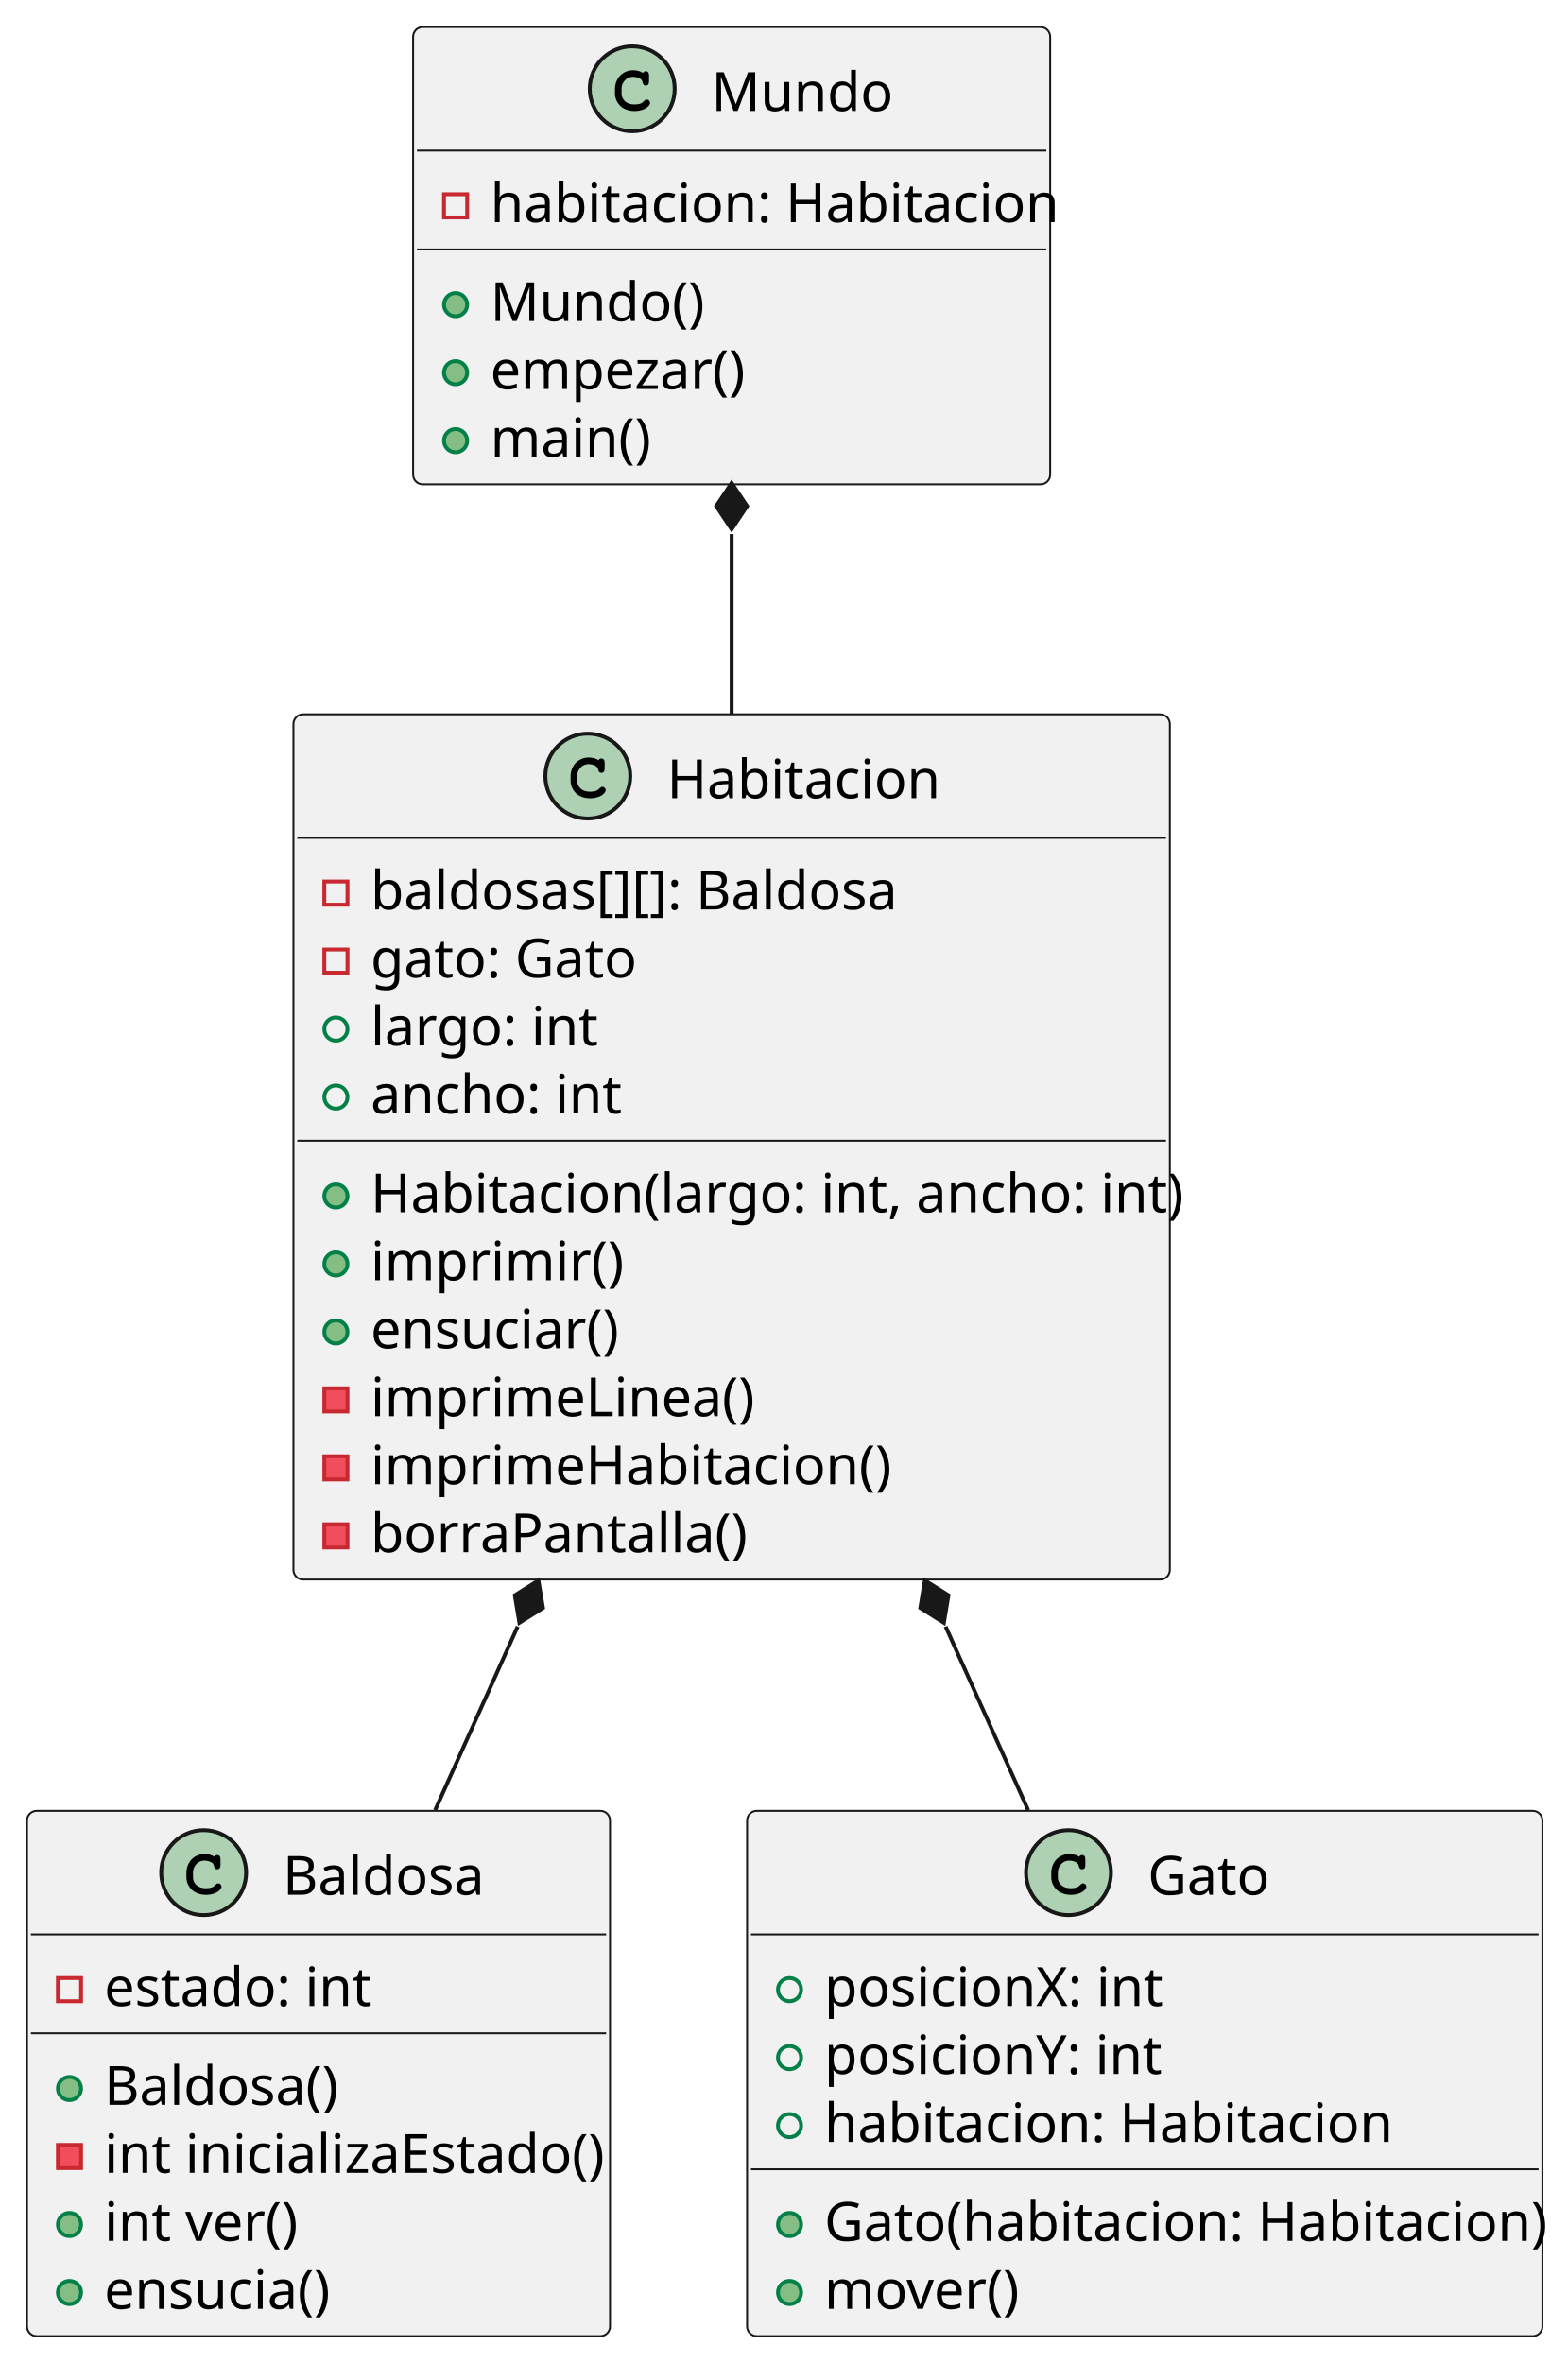
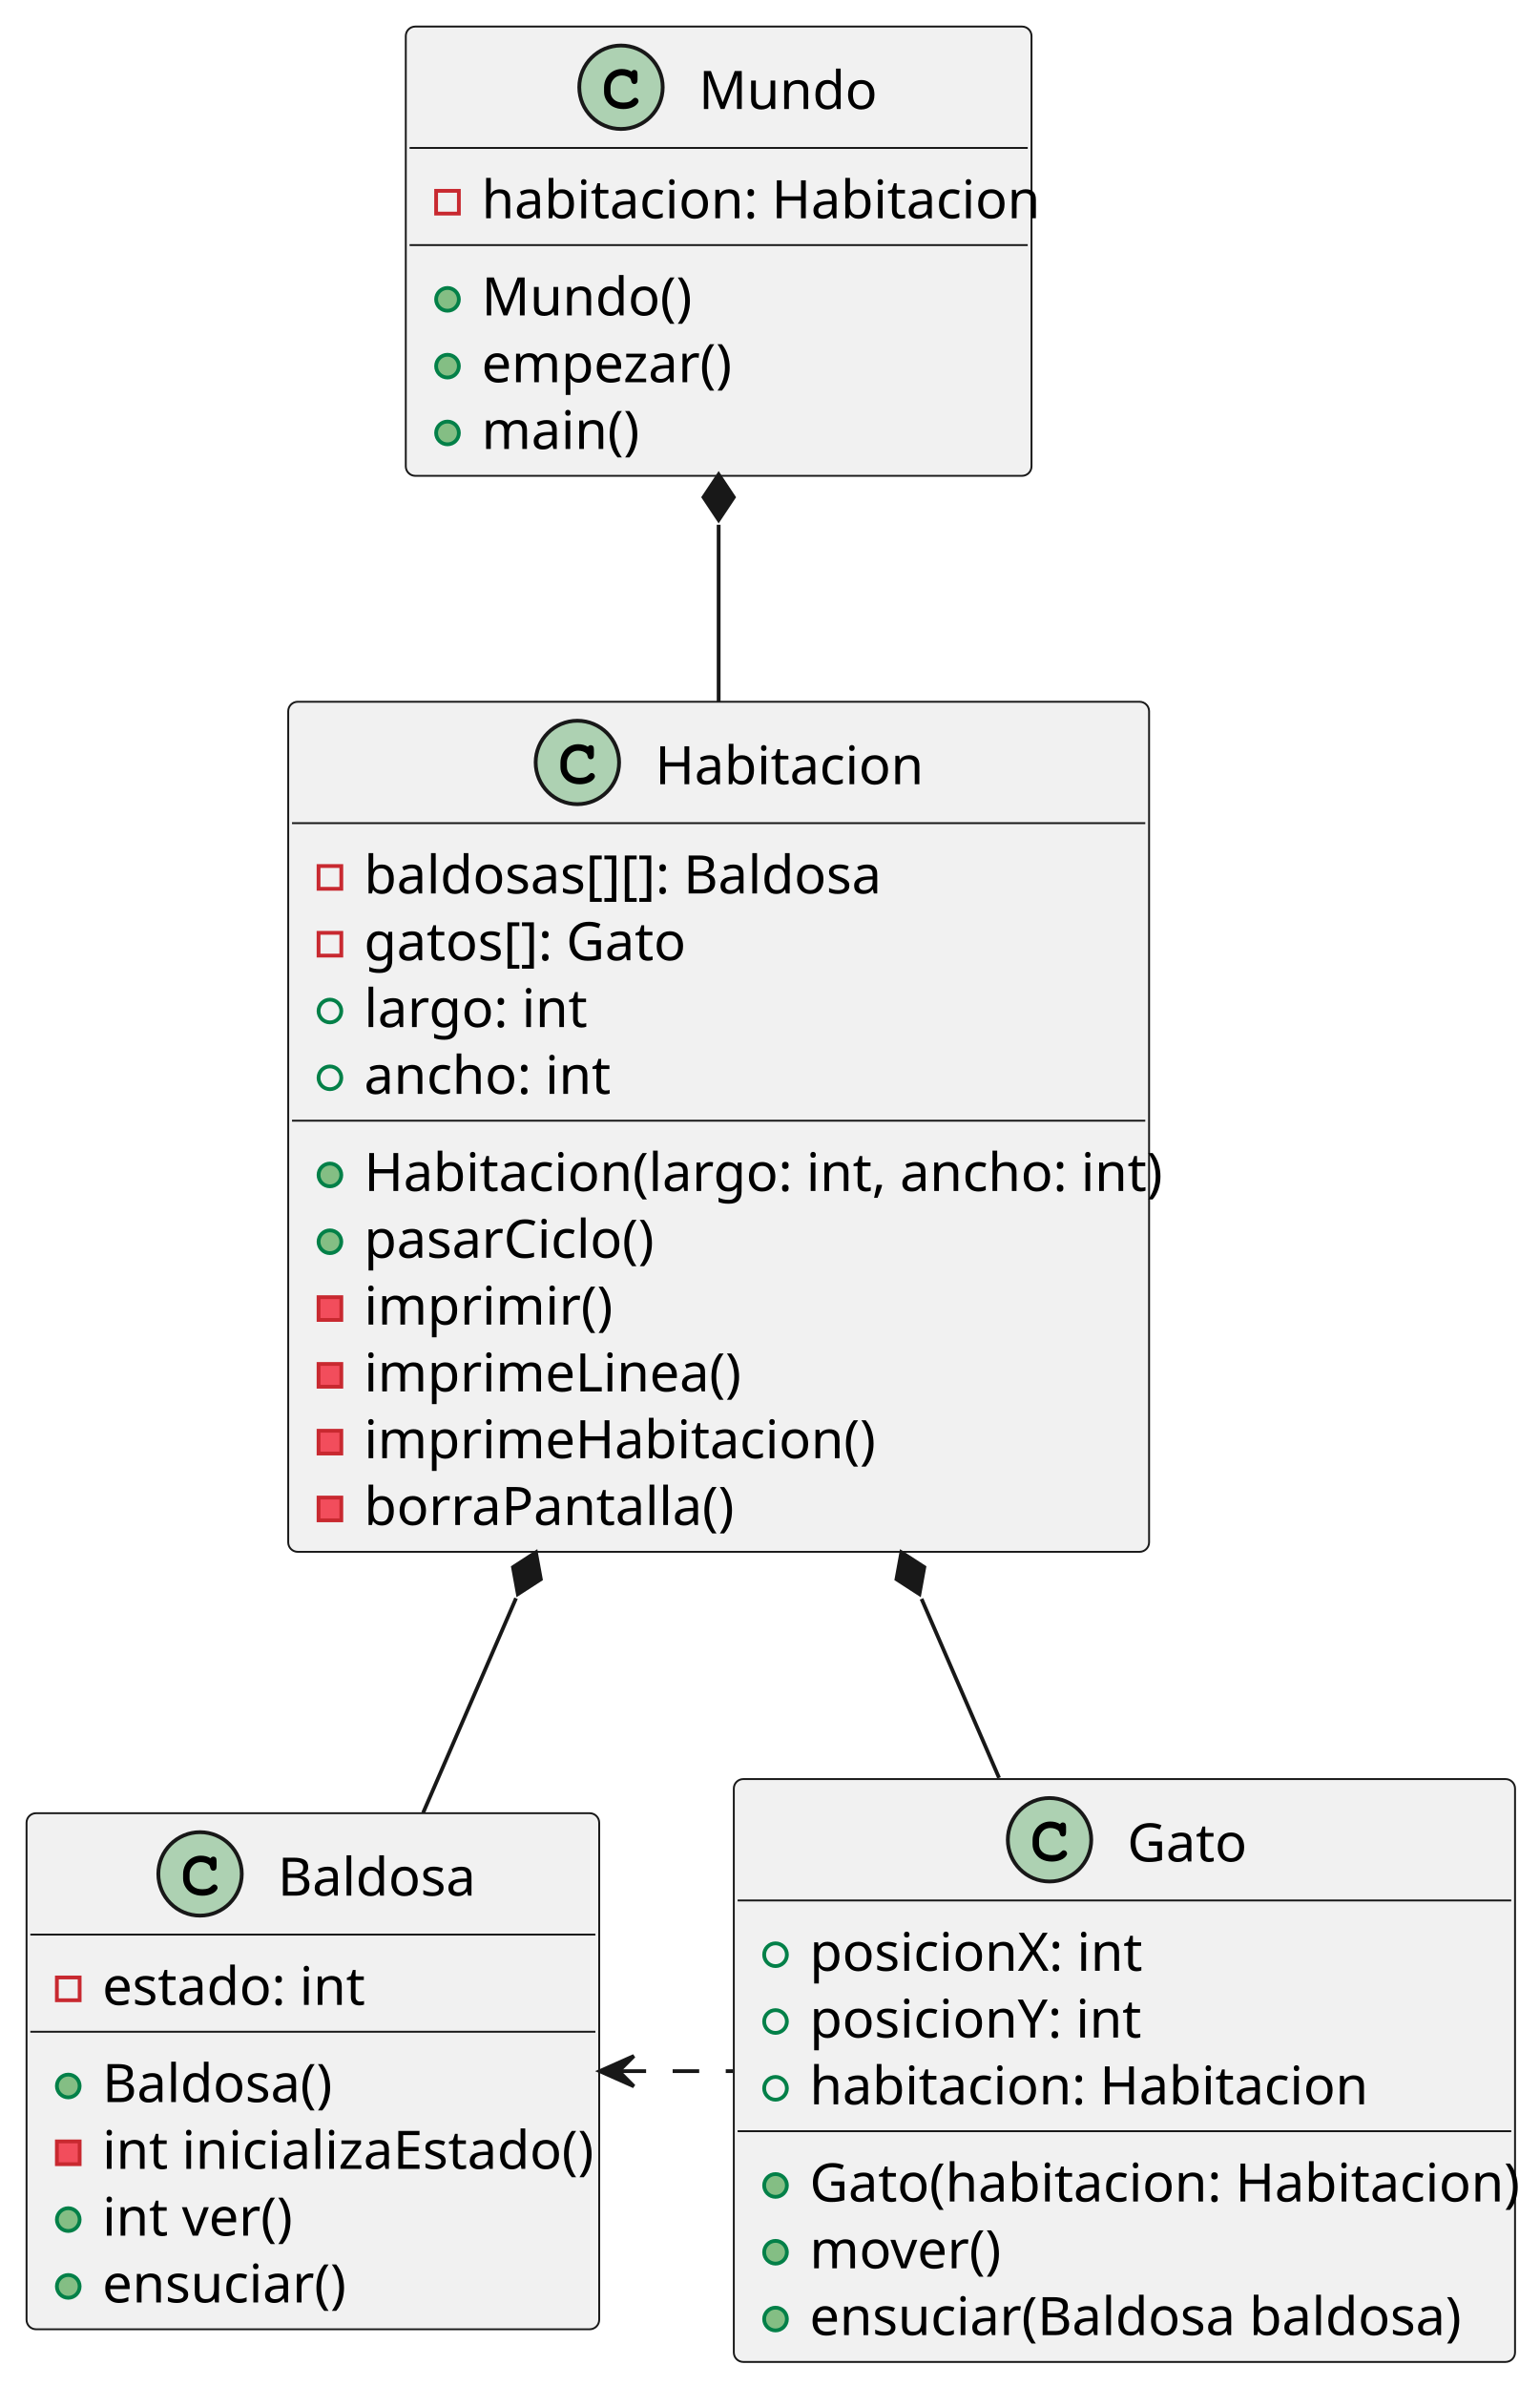
- <svg xmlns="http://www.w3.org/2000/svg" contentStyleType="text/css" height="612px" preserveAspectRatio="none" style="width:406px;height:612px;background:#FFFFFF;" version="1.1" viewBox="0 0 406 612" width="406px" zoomAndPan="magnify">
+ <svg xmlns="http://www.w3.org/2000/svg" contentStyleType="text/css" height="629px" preserveAspectRatio="none" style="width:406px;height:629px;background:#FFFFFF;" version="1.1" viewBox="0 0 406 629" width="406px" zoomAndPan="magnify">
  <defs />
  <g>
    <g id="elem_Mundo">
      <rect codeLine="2" fill="#F1F1F1" height="118.438" id="Mundo" rx="2.5" ry="2.5" style="stroke:#181818;stroke-width:0.5;" width="165" x="107" y="7" />
      <ellipse cx="163.75" cy="23" fill="#ADD1B2" rx="11" ry="11" style="stroke:#181818;stroke-width:1.0;" />
      <path d="M166.516,18.875 Q166.672,18.656 166.859,18.547 Q167.047,18.438 167.266,18.438 Q167.641,18.438 167.875,18.695 Q168.109,18.953 168.109,19.562 L168.109,21.016 Q168.109,21.625 167.875,21.891 Q167.641,22.156 167.266,22.156 Q166.922,22.156 166.719,21.953 Q166.516,21.766 166.406,21.25 Q166.359,20.891 166.172,20.703 Q165.844,20.328 165.234,20.109 Q164.625,19.891 164,19.891 Q163.234,19.891 162.602,20.219 Q161.969,20.547 161.477,21.297 Q160.984,22.047 160.984,23.078 L160.984,24.172 Q160.984,25.406 161.875,26.227 Q162.766,27.047 164.359,27.047 Q165.297,27.047 165.953,26.797 Q166.344,26.641 166.766,26.203 Q167.031,25.938 167.18,25.859 Q167.328,25.781 167.531,25.781 Q167.859,25.781 168.117,26.039 Q168.375,26.297 168.375,26.641 Q168.375,26.984 168.031,27.391 Q167.531,27.969 166.734,28.297 Q165.656,28.75 164.359,28.75 Q162.844,28.75 161.641,28.125 Q160.656,27.625 159.969,26.555 Q159.281,25.484 159.281,24.203 L159.281,23.047 Q159.281,21.719 159.898,20.57 Q160.516,19.422 161.609,18.805 Q162.703,18.188 163.938,18.188 Q164.672,18.188 165.32,18.352 Q165.969,18.516 166.516,18.875 Z " fill="#000000" />
      <text fill="#000000" font-family="sans-serif" font-size="14" lengthAdjust="spacing" textLength="43" x="184.25" y="28.729">Mundo</text>
      <line style="stroke:#181818;stroke-width:0.5;" x1="108" x2="271" y1="39" y2="39" />
      <rect fill="none" height="6" style="stroke:#C82930;stroke-width:1.0;" width="6" x="115" y="50.305" />
      <text fill="#000000" font-family="sans-serif" font-size="14" lengthAdjust="spacing" textLength="139" x="127" y="57.533">habitacion: Habitacion</text>
      <line style="stroke:#181818;stroke-width:0.5;" x1="108" x2="271" y1="64.609" y2="64.609" />
      <ellipse cx="118" cy="78.914" fill="#84BE84" rx="3" ry="3" style="stroke:#038048;stroke-width:1.0;" />
      <text fill="#000000" font-family="sans-serif" font-size="14" lengthAdjust="spacing" textLength="53" x="127" y="83.143">Mundo()</text>
      <ellipse cx="118" cy="96.523" fill="#84BE84" rx="3" ry="3" style="stroke:#038048;stroke-width:1.0;" />
      <text fill="#000000" font-family="sans-serif" font-size="14" lengthAdjust="spacing" textLength="64" x="127" y="100.752">empezar()</text>
      <ellipse cx="118" cy="114.133" fill="#84BE84" rx="3" ry="3" style="stroke:#038048;stroke-width:1.0;" />
      <text fill="#000000" font-family="sans-serif" font-size="14" lengthAdjust="spacing" textLength="40" x="127" y="118.361">main()</text>
    </g>
    <g id="elem_Habitacion">
      <rect codeLine="9" fill="#F1F1F1" height="224.094" id="Habitacion" rx="2.5" ry="2.5" style="stroke:#181818;stroke-width:0.5;" width="227" x="76" y="185" />
      <ellipse cx="152.25" cy="201" fill="#ADD1B2" rx="11" ry="11" style="stroke:#181818;stroke-width:1.0;" />
      <path d="M155.016,196.875 Q155.172,196.656 155.359,196.547 Q155.547,196.438 155.766,196.438 Q156.141,196.438 156.375,196.695 Q156.609,196.953 156.609,197.562 L156.609,199.016 Q156.609,199.625 156.375,199.891 Q156.141,200.156 155.766,200.156 Q155.422,200.156 155.219,199.953 Q155.016,199.766 154.906,199.25 Q154.859,198.891 154.672,198.703 Q154.344,198.328 153.734,198.109 Q153.125,197.891 152.5,197.891 Q151.734,197.891 151.102,198.219 Q150.469,198.547 149.977,199.297 Q149.484,200.047 149.484,201.078 L149.484,202.172 Q149.484,203.406 150.375,204.227 Q151.266,205.047 152.859,205.047 Q153.797,205.047 154.453,204.797 Q154.844,204.641 155.266,204.203 Q155.531,203.938 155.68,203.859 Q155.828,203.781 156.031,203.781 Q156.359,203.781 156.617,204.039 Q156.875,204.297 156.875,204.641 Q156.875,204.984 156.531,205.391 Q156.031,205.969 155.234,206.297 Q154.156,206.75 152.859,206.75 Q151.344,206.75 150.141,206.125 Q149.156,205.625 148.469,204.555 Q147.781,203.484 147.781,202.203 L147.781,201.047 Q147.781,199.719 148.398,198.57 Q149.016,197.422 150.109,196.805 Q151.203,196.188 152.438,196.188 Q153.172,196.188 153.82,196.352 Q154.469,196.516 155.016,196.875 Z " fill="#000000" />
      <text fill="#000000" font-family="sans-serif" font-size="14" lengthAdjust="spacing" textLength="66" x="172.75" y="206.728">Habitacion</text>
      <line style="stroke:#181818;stroke-width:0.5;" x1="77" x2="302" y1="217" y2="217" />
      <rect fill="none" height="6" style="stroke:#C82930;stroke-width:1.0;" width="6" x="84" y="228.305" />
      <text fill="#000000" font-family="sans-serif" font-size="14" lengthAdjust="spacing" textLength="132" x="96" y="235.533">baldosas[][]: Baldosa</text>
      <rect fill="none" height="6" style="stroke:#C82930;stroke-width:1.0;" width="6" x="84" y="245.914" />
-       <text fill="#000000" font-family="sans-serif" font-size="14" lengthAdjust="spacing" textLength="67" x="96" y="253.143">gato: Gato</text>
+       <text fill="#000000" font-family="sans-serif" font-size="14" lengthAdjust="spacing" textLength="82" x="96" y="253.143">gatos[]: Gato</text>
      <ellipse cx="87" cy="266.523" fill="none" rx="3" ry="3" style="stroke:#038048;stroke-width:1.0;" />
      <text fill="#000000" font-family="sans-serif" font-size="14" lengthAdjust="spacing" textLength="55" x="96" y="270.752">largo: int</text>
      <ellipse cx="87" cy="284.133" fill="none" rx="3" ry="3" style="stroke:#038048;stroke-width:1.0;" />
      <text fill="#000000" font-family="sans-serif" font-size="14" lengthAdjust="spacing" textLength="62" x="96" y="288.361">ancho: int</text>
      <line style="stroke:#181818;stroke-width:0.5;" x1="77" x2="302" y1="295.438" y2="295.438" />
      <ellipse cx="87" cy="309.742" fill="#84BE84" rx="3" ry="3" style="stroke:#038048;stroke-width:1.0;" />
      <text fill="#000000" font-family="sans-serif" font-size="14" lengthAdjust="spacing" textLength="201" x="96" y="313.971">Habitacion(largo: int, ancho: int)</text>
      <ellipse cx="87" cy="327.352" fill="#84BE84" rx="3" ry="3" style="stroke:#038048;stroke-width:1.0;" />
-       <text fill="#000000" font-family="sans-serif" font-size="14" lengthAdjust="spacing" textLength="59" x="96" y="331.58">imprimir()</text>
-       <ellipse cx="87" cy="344.961" fill="#84BE84" rx="3" ry="3" style="stroke:#038048;stroke-width:1.0;" />
-       <text fill="#000000" font-family="sans-serif" font-size="14" lengthAdjust="spacing" textLength="64" x="96" y="349.19">ensuciar()</text>
+       <text fill="#000000" font-family="sans-serif" font-size="14" lengthAdjust="spacing" textLength="77" x="96" y="331.58">pasarCiclo()</text>
+       <rect fill="#F24D5C" height="6" style="stroke:#C82930;stroke-width:1.0;" width="6" x="84" y="341.961" />
+       <text fill="#000000" font-family="sans-serif" font-size="14" lengthAdjust="spacing" textLength="59" x="96" y="349.19">imprimir()</text>
      <rect fill="#F24D5C" height="6" style="stroke:#C82930;stroke-width:1.0;" width="6" x="84" y="359.57" />
      <text fill="#000000" font-family="sans-serif" font-size="14" lengthAdjust="spacing" textLength="94" x="96" y="366.799">imprimeLinea()</text>
      <rect fill="#F24D5C" height="6" style="stroke:#C82930;stroke-width:1.0;" width="6" x="84" y="377.18" />
      <text fill="#000000" font-family="sans-serif" font-size="14" lengthAdjust="spacing" textLength="125" x="96" y="384.408">imprimeHabitacion()</text>
      <rect fill="#F24D5C" height="6" style="stroke:#C82930;stroke-width:1.0;" width="6" x="84" y="394.789" />
      <text fill="#000000" font-family="sans-serif" font-size="14" lengthAdjust="spacing" textLength="95" x="96" y="402.018">borraPantalla()</text>
    </g>
    <g id="elem_Baldosa">
-       <rect codeLine="22" fill="#F1F1F1" height="136.047" id="Baldosa" rx="2.5" ry="2.5" style="stroke:#181818;stroke-width:0.5;" width="151" x="7" y="469" />
-       <ellipse cx="52.75" cy="485" fill="#ADD1B2" rx="11" ry="11" style="stroke:#181818;stroke-width:1.0;" />
-       <path d="M55.516,480.875 Q55.672,480.656 55.859,480.547 Q56.047,480.438 56.266,480.438 Q56.641,480.438 56.875,480.695 Q57.109,480.953 57.109,481.562 L57.109,483.016 Q57.109,483.625 56.875,483.891 Q56.641,484.156 56.266,484.156 Q55.922,484.156 55.719,483.953 Q55.516,483.766 55.406,483.25 Q55.359,482.891 55.172,482.703 Q54.844,482.328 54.234,482.109 Q53.625,481.891 53,481.891 Q52.234,481.891 51.602,482.219 Q50.969,482.547 50.477,483.297 Q49.984,484.047 49.984,485.078 L49.984,486.172 Q49.984,487.406 50.875,488.227 Q51.766,489.047 53.359,489.047 Q54.297,489.047 54.953,488.797 Q55.344,488.641 55.766,488.203 Q56.031,487.938 56.18,487.859 Q56.328,487.781 56.531,487.781 Q56.859,487.781 57.117,488.039 Q57.375,488.297 57.375,488.641 Q57.375,488.984 57.031,489.391 Q56.531,489.969 55.734,490.297 Q54.656,490.75 53.359,490.75 Q51.844,490.75 50.641,490.125 Q49.656,489.625 48.969,488.555 Q48.281,487.484 48.281,486.203 L48.281,485.047 Q48.281,483.719 48.898,482.57 Q49.516,481.422 50.609,480.805 Q51.703,480.188 52.938,480.188 Q53.672,480.188 54.32,480.352 Q54.969,480.516 55.516,480.875 Z " fill="#000000" />
-       <text fill="#000000" font-family="sans-serif" font-size="14" lengthAdjust="spacing" textLength="51" x="73.25" y="490.728">Baldosa</text>
-       <line style="stroke:#181818;stroke-width:0.5;" x1="8" x2="157" y1="501" y2="501" />
-       <rect fill="none" height="6" style="stroke:#C82930;stroke-width:1.0;" width="6" x="15" y="512.305" />
-       <text fill="#000000" font-family="sans-serif" font-size="14" lengthAdjust="spacing" textLength="66" x="27" y="519.533">estado: int</text>
-       <line style="stroke:#181818;stroke-width:0.5;" x1="8" x2="157" y1="526.609" y2="526.609" />
-       <ellipse cx="18" cy="540.914" fill="#84BE84" rx="3" ry="3" style="stroke:#038048;stroke-width:1.0;" />
-       <text fill="#000000" font-family="sans-serif" font-size="14" lengthAdjust="spacing" textLength="61" x="27" y="545.143">Baldosa()</text>
-       <rect fill="#F24D5C" height="6" style="stroke:#C82930;stroke-width:1.0;" width="6" x="15" y="555.523" />
-       <text fill="#000000" font-family="sans-serif" font-size="14" lengthAdjust="spacing" textLength="125" x="27" y="562.752">int inicializaEstado()</text>
-       <ellipse cx="18" cy="576.133" fill="#84BE84" rx="3" ry="3" style="stroke:#038048;stroke-width:1.0;" />
-       <text fill="#000000" font-family="sans-serif" font-size="14" lengthAdjust="spacing" textLength="49" x="27" y="580.361">int ver()</text>
-       <ellipse cx="18" cy="593.742" fill="#84BE84" rx="3" ry="3" style="stroke:#038048;stroke-width:1.0;" />
-       <text fill="#000000" font-family="sans-serif" font-size="14" lengthAdjust="spacing" textLength="59" x="27" y="597.971">ensucia()</text>
+       <rect codeLine="22" fill="#F1F1F1" height="136.047" id="Baldosa" rx="2.5" ry="2.5" style="stroke:#181818;stroke-width:0.5;" width="151" x="7" y="478" />
+       <ellipse cx="52.75" cy="494" fill="#ADD1B2" rx="11" ry="11" style="stroke:#181818;stroke-width:1.0;" />
+       <path d="M55.516,489.875 Q55.672,489.656 55.859,489.547 Q56.047,489.438 56.266,489.438 Q56.641,489.438 56.875,489.695 Q57.109,489.953 57.109,490.562 L57.109,492.016 Q57.109,492.625 56.875,492.891 Q56.641,493.156 56.266,493.156 Q55.922,493.156 55.719,492.953 Q55.516,492.766 55.406,492.25 Q55.359,491.891 55.172,491.703 Q54.844,491.328 54.234,491.109 Q53.625,490.891 53,490.891 Q52.234,490.891 51.602,491.219 Q50.969,491.547 50.477,492.297 Q49.984,493.047 49.984,494.078 L49.984,495.172 Q49.984,496.406 50.875,497.227 Q51.766,498.047 53.359,498.047 Q54.297,498.047 54.953,497.797 Q55.344,497.641 55.766,497.203 Q56.031,496.938 56.18,496.859 Q56.328,496.781 56.531,496.781 Q56.859,496.781 57.117,497.039 Q57.375,497.297 57.375,497.641 Q57.375,497.984 57.031,498.391 Q56.531,498.969 55.734,499.297 Q54.656,499.75 53.359,499.75 Q51.844,499.75 50.641,499.125 Q49.656,498.625 48.969,497.555 Q48.281,496.484 48.281,495.203 L48.281,494.047 Q48.281,492.719 48.898,491.57 Q49.516,490.422 50.609,489.805 Q51.703,489.188 52.938,489.188 Q53.672,489.188 54.32,489.352 Q54.969,489.516 55.516,489.875 Z " fill="#000000" />
+       <text fill="#000000" font-family="sans-serif" font-size="14" lengthAdjust="spacing" textLength="51" x="73.25" y="499.728">Baldosa</text>
+       <line style="stroke:#181818;stroke-width:0.5;" x1="8" x2="157" y1="510" y2="510" />
+       <rect fill="none" height="6" style="stroke:#C82930;stroke-width:1.0;" width="6" x="15" y="521.305" />
+       <text fill="#000000" font-family="sans-serif" font-size="14" lengthAdjust="spacing" textLength="66" x="27" y="528.533">estado: int</text>
+       <line style="stroke:#181818;stroke-width:0.5;" x1="8" x2="157" y1="535.609" y2="535.609" />
+       <ellipse cx="18" cy="549.914" fill="#84BE84" rx="3" ry="3" style="stroke:#038048;stroke-width:1.0;" />
+       <text fill="#000000" font-family="sans-serif" font-size="14" lengthAdjust="spacing" textLength="61" x="27" y="554.143">Baldosa()</text>
+       <rect fill="#F24D5C" height="6" style="stroke:#C82930;stroke-width:1.0;" width="6" x="15" y="564.523" />
+       <text fill="#000000" font-family="sans-serif" font-size="14" lengthAdjust="spacing" textLength="125" x="27" y="571.752">int inicializaEstado()</text>
+       <ellipse cx="18" cy="585.133" fill="#84BE84" rx="3" ry="3" style="stroke:#038048;stroke-width:1.0;" />
+       <text fill="#000000" font-family="sans-serif" font-size="14" lengthAdjust="spacing" textLength="49" x="27" y="589.361">int ver()</text>
+       <ellipse cx="18" cy="602.742" fill="#84BE84" rx="3" ry="3" style="stroke:#038048;stroke-width:1.0;" />
+       <text fill="#000000" font-family="sans-serif" font-size="14" lengthAdjust="spacing" textLength="64" x="27" y="606.971">ensuciar()</text>
    </g>
    <g id="elem_Gato">
-       <rect codeLine="30" fill="#F1F1F1" height="136.047" id="Gato" rx="2.5" ry="2.5" style="stroke:#181818;stroke-width:0.5;" width="206" x="193.5" y="469" />
+       <rect codeLine="30" fill="#F1F1F1" height="153.656" id="Gato" rx="2.5" ry="2.5" style="stroke:#181818;stroke-width:0.5;" width="206" x="193.5" y="469" />
      <ellipse cx="276.75" cy="485" fill="#ADD1B2" rx="11" ry="11" style="stroke:#181818;stroke-width:1.0;" />
      <path d="M279.516,480.875 Q279.672,480.656 279.859,480.547 Q280.047,480.438 280.266,480.438 Q280.641,480.438 280.875,480.695 Q281.109,480.953 281.109,481.562 L281.109,483.016 Q281.109,483.625 280.875,483.891 Q280.641,484.156 280.266,484.156 Q279.922,484.156 279.719,483.953 Q279.516,483.766 279.406,483.25 Q279.359,482.891 279.172,482.703 Q278.844,482.328 278.234,482.109 Q277.625,481.891 277,481.891 Q276.234,481.891 275.602,482.219 Q274.969,482.547 274.477,483.297 Q273.984,484.047 273.984,485.078 L273.984,486.172 Q273.984,487.406 274.875,488.227 Q275.766,489.047 277.359,489.047 Q278.297,489.047 278.953,488.797 Q279.344,488.641 279.766,488.203 Q280.031,487.938 280.18,487.859 Q280.328,487.781 280.531,487.781 Q280.859,487.781 281.117,488.039 Q281.375,488.297 281.375,488.641 Q281.375,488.984 281.031,489.391 Q280.531,489.969 279.734,490.297 Q278.656,490.75 277.359,490.75 Q275.844,490.75 274.641,490.125 Q273.656,489.625 272.969,488.555 Q272.281,487.484 272.281,486.203 L272.281,485.047 Q272.281,483.719 272.898,482.57 Q273.516,481.422 274.609,480.805 Q275.703,480.188 276.938,480.188 Q277.672,480.188 278.32,480.352 Q278.969,480.516 279.516,480.875 Z " fill="#000000" />
      <text fill="#000000" font-family="sans-serif" font-size="14" lengthAdjust="spacing" textLength="31" x="297.25" y="490.728">Gato</text>
      <line style="stroke:#181818;stroke-width:0.5;" x1="194.5" x2="398.5" y1="501" y2="501" />
      <ellipse cx="204.5" cy="515.305" fill="none" rx="3" ry="3" style="stroke:#038048;stroke-width:1.0;" />
      <text fill="#000000" font-family="sans-serif" font-size="14" lengthAdjust="spacing" textLength="83" x="213.5" y="519.533">posicionX: int</text>
      <ellipse cx="204.5" cy="532.914" fill="none" rx="3" ry="3" style="stroke:#038048;stroke-width:1.0;" />
      <text fill="#000000" font-family="sans-serif" font-size="14" lengthAdjust="spacing" textLength="84" x="213.5" y="537.143">posicionY: int</text>
      <ellipse cx="204.5" cy="550.523" fill="none" rx="3" ry="3" style="stroke:#038048;stroke-width:1.0;" />
      <text fill="#000000" font-family="sans-serif" font-size="14" lengthAdjust="spacing" textLength="139" x="213.5" y="554.752">habitacion: Habitacion</text>
      <line style="stroke:#181818;stroke-width:0.5;" x1="194.5" x2="398.5" y1="561.828" y2="561.828" />
      <ellipse cx="204.5" cy="576.133" fill="#84BE84" rx="3" ry="3" style="stroke:#038048;stroke-width:1.0;" />
      <text fill="#000000" font-family="sans-serif" font-size="14" lengthAdjust="spacing" textLength="180" x="213.5" y="580.361">Gato(habitacion: Habitacion)</text>
      <ellipse cx="204.5" cy="593.742" fill="#84BE84" rx="3" ry="3" style="stroke:#038048;stroke-width:1.0;" />
      <text fill="#000000" font-family="sans-serif" font-size="14" lengthAdjust="spacing" textLength="49" x="213.5" y="597.971">mover()</text>
+       <ellipse cx="204.5" cy="611.352" fill="#84BE84" rx="3" ry="3" style="stroke:#038048;stroke-width:1.0;" />
+       <text fill="#000000" font-family="sans-serif" font-size="14" lengthAdjust="spacing" textLength="169" x="213.5" y="615.58">ensuciar(Baldosa baldosa)</text>
    </g>
    <g id="link_Mundo_Habitacion">
-       <path codeLine="38" d="M189.5,138.33 C189.5,153.13 189.5,169.06 189.5,184.91 " fill="none" id="Mundo-backto-Habitacion" style="stroke:#181818;stroke-width:1.0;" />
+       <path codeLine="39" d="M189.5,138.33 C189.5,153.13 189.5,169.06 189.5,184.91 " fill="none" id="Mundo-backto-Habitacion" style="stroke:#181818;stroke-width:1.0;" />
      <polygon fill="#181818" points="189.5,125.08,185.5,131.08,189.5,137.08,193.5,131.08,189.5,125.08" style="stroke:#181818;stroke-width:1.0;" />
    </g>
    <g id="link_Habitacion_Baldosa">
-       <path codeLine="39" d="M134.08,421.26 C126.72,437.64 119.41,453.9 112.7,468.82 " fill="none" id="Habitacion-backto-Baldosa" style="stroke:#181818;stroke-width:1.0;" />
-       <polygon fill="#181818" points="139.45,409.33,133.342,413.163,134.531,420.276,140.639,416.442,139.45,409.33" style="stroke:#181818;stroke-width:1.0;" />
+       <path codeLine="40" d="M136.07,421.33 C127.63,440.83 119.18,460.32 111.58,477.88 " fill="none" id="Habitacion-backto-Baldosa" style="stroke:#181818;stroke-width:1.0;" />
+       <polygon fill="#181818" points="141.32,409.22,135.267,413.14,136.558,420.235,142.611,416.315,141.32,409.22" style="stroke:#181818;stroke-width:1.0;" />
    </g>
    <g id="link_Habitacion_Gato">
-       <path codeLine="40" d="M244.92,421.26 C252.28,437.64 259.59,453.9 266.3,468.82 " fill="none" id="Habitacion-backto-Gato" style="stroke:#181818;stroke-width:1.0;" />
-       <polygon fill="#181818" points="239.55,409.33,238.361,416.442,244.469,420.276,245.658,413.163,239.55,409.33" style="stroke:#181818;stroke-width:1.0;" />
+       <path codeLine="41" d="M243,421.5 C249.97,437.59 256.94,453.68 263.44,468.68 " fill="none" id="Habitacion-backto-Gato" style="stroke:#181818;stroke-width:1.0;" />
+       <polygon fill="#181818" points="237.68,409.22,236.389,416.315,242.442,420.235,243.733,413.14,237.68,409.22" style="stroke:#181818;stroke-width:1.0;" />
+     </g>
+     <g id="link_Baldosa_Gato">
+       <path codeLine="42" d="M163.37,546 C173.34,546 183.31,546 193.28,546 " fill="none" id="Baldosa-backto-Gato" style="stroke:#181818;stroke-width:1.0;stroke-dasharray:7.0,7.0;" />
+       <polygon fill="#181818" points="158.15,546,167.15,550,163.15,546,167.15,542,158.15,546" style="stroke:#181818;stroke-width:1.0;" />
    </g>
  </g>
</svg>
